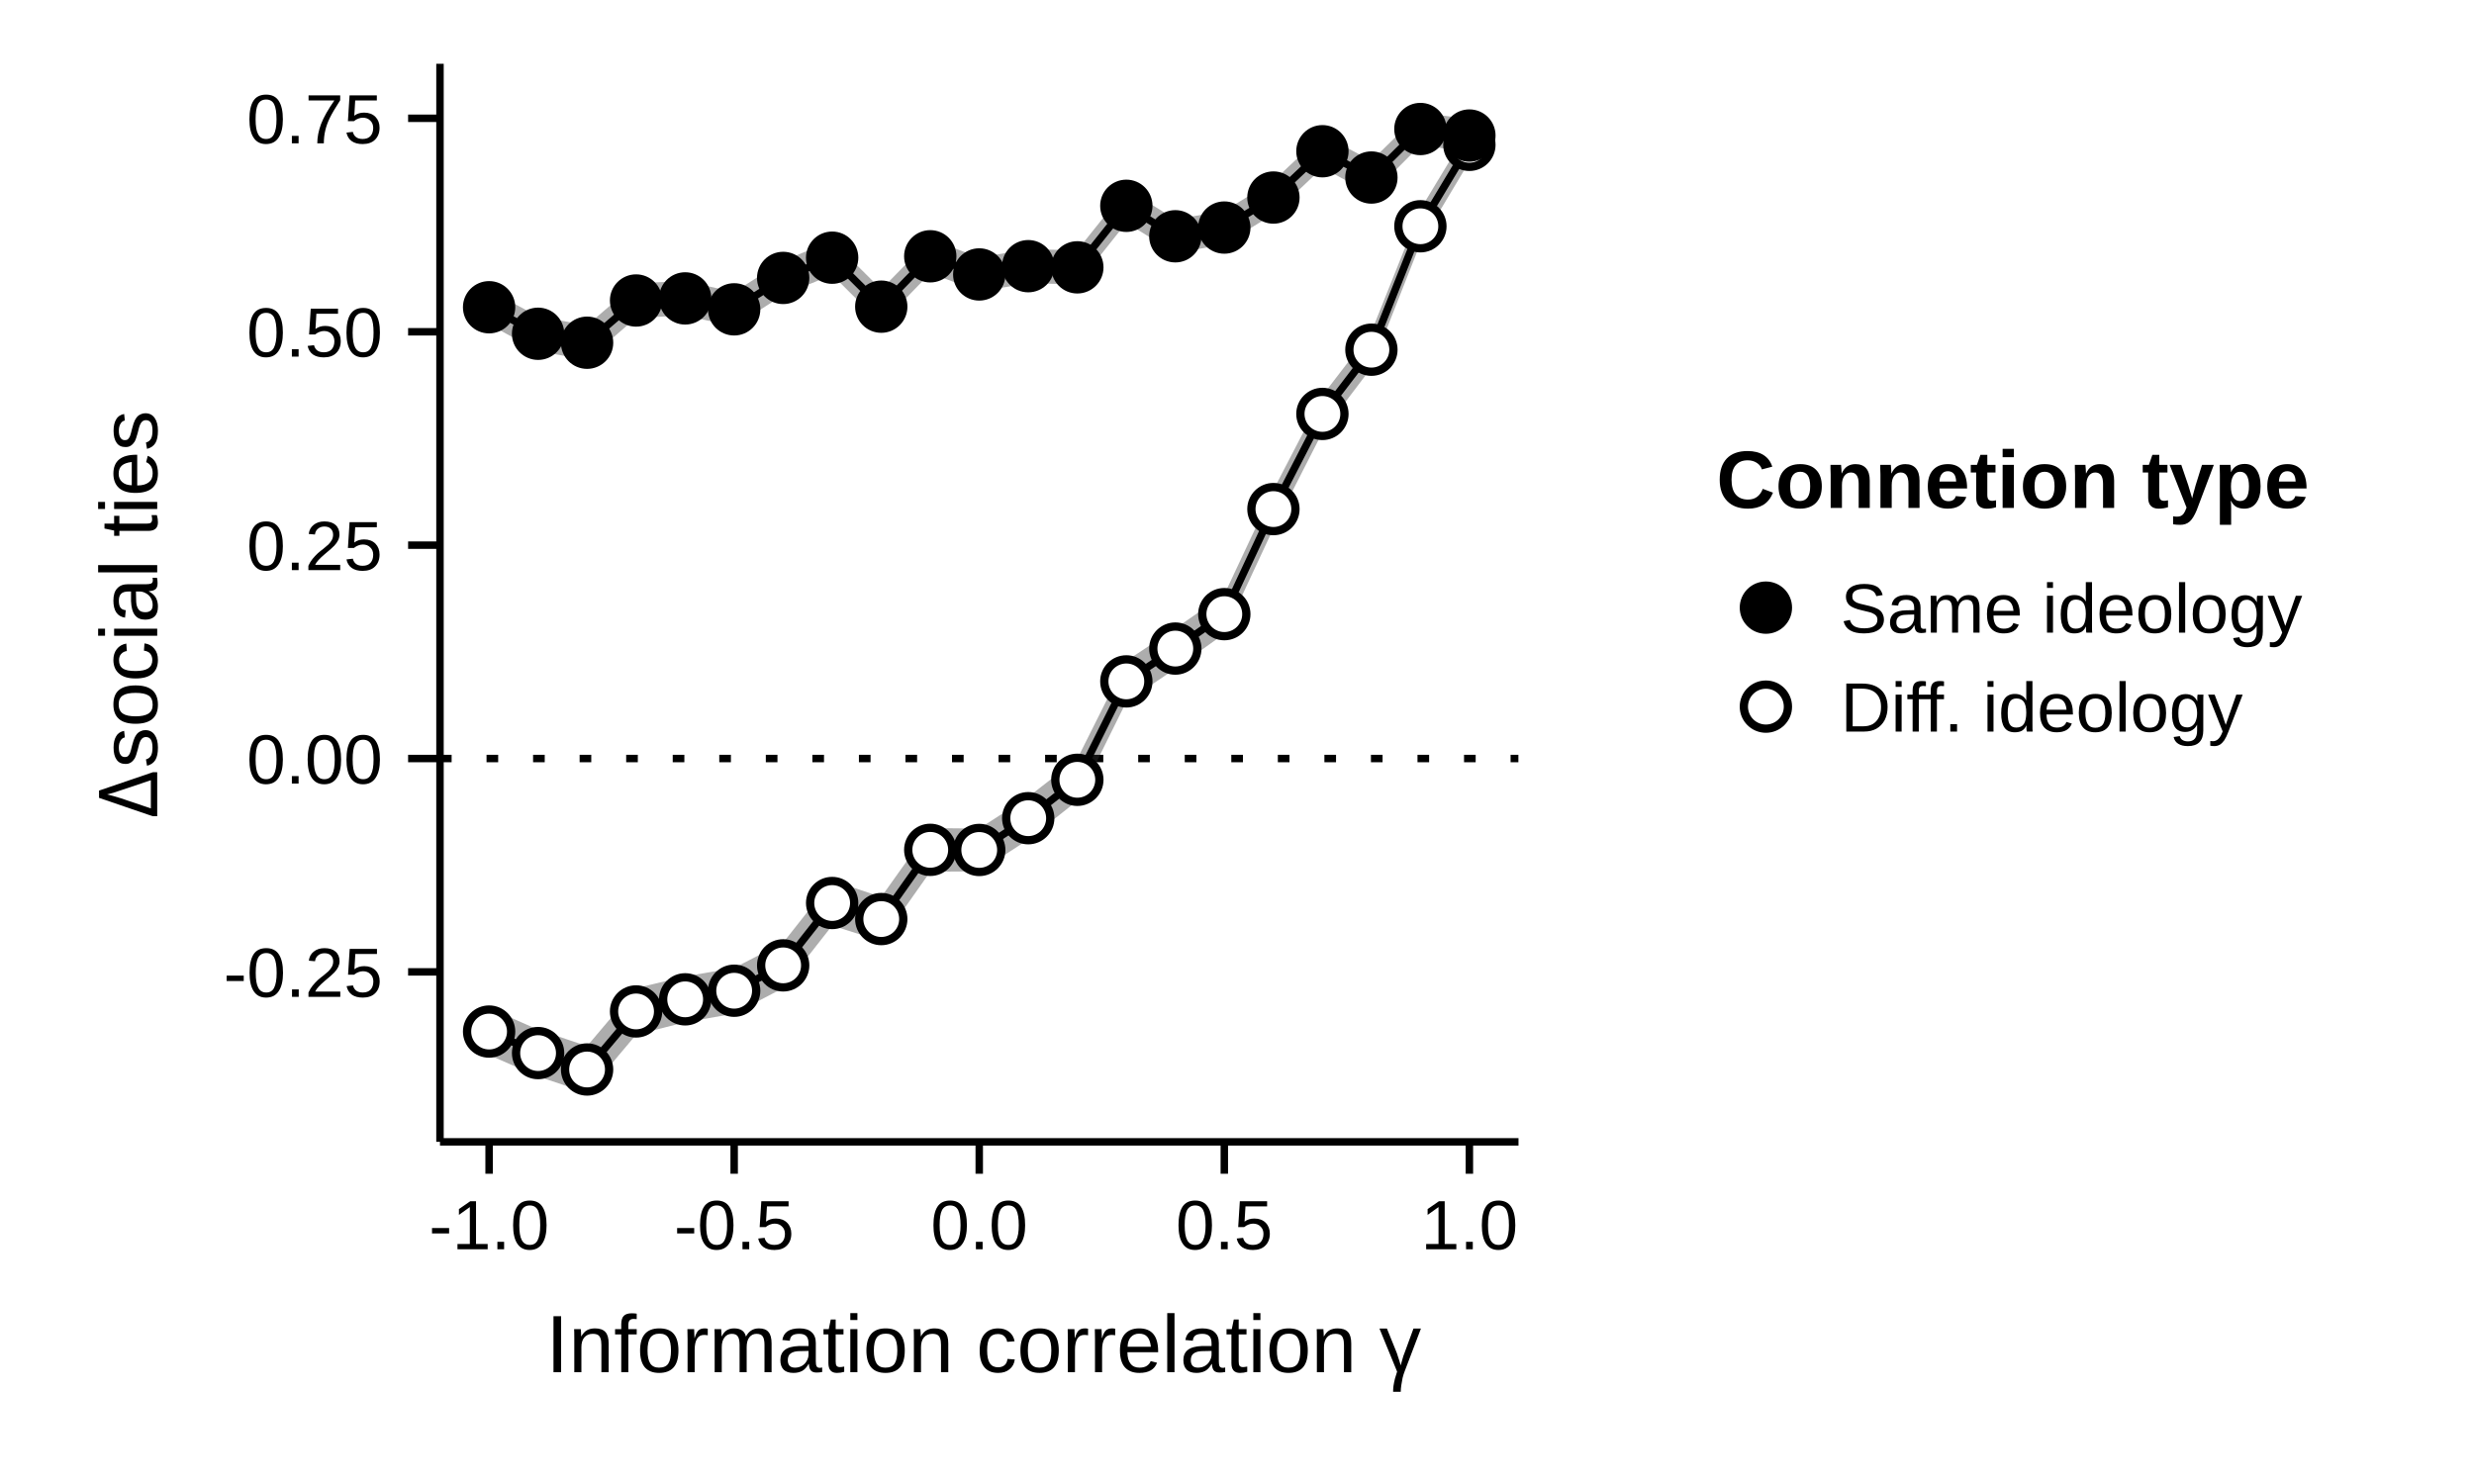
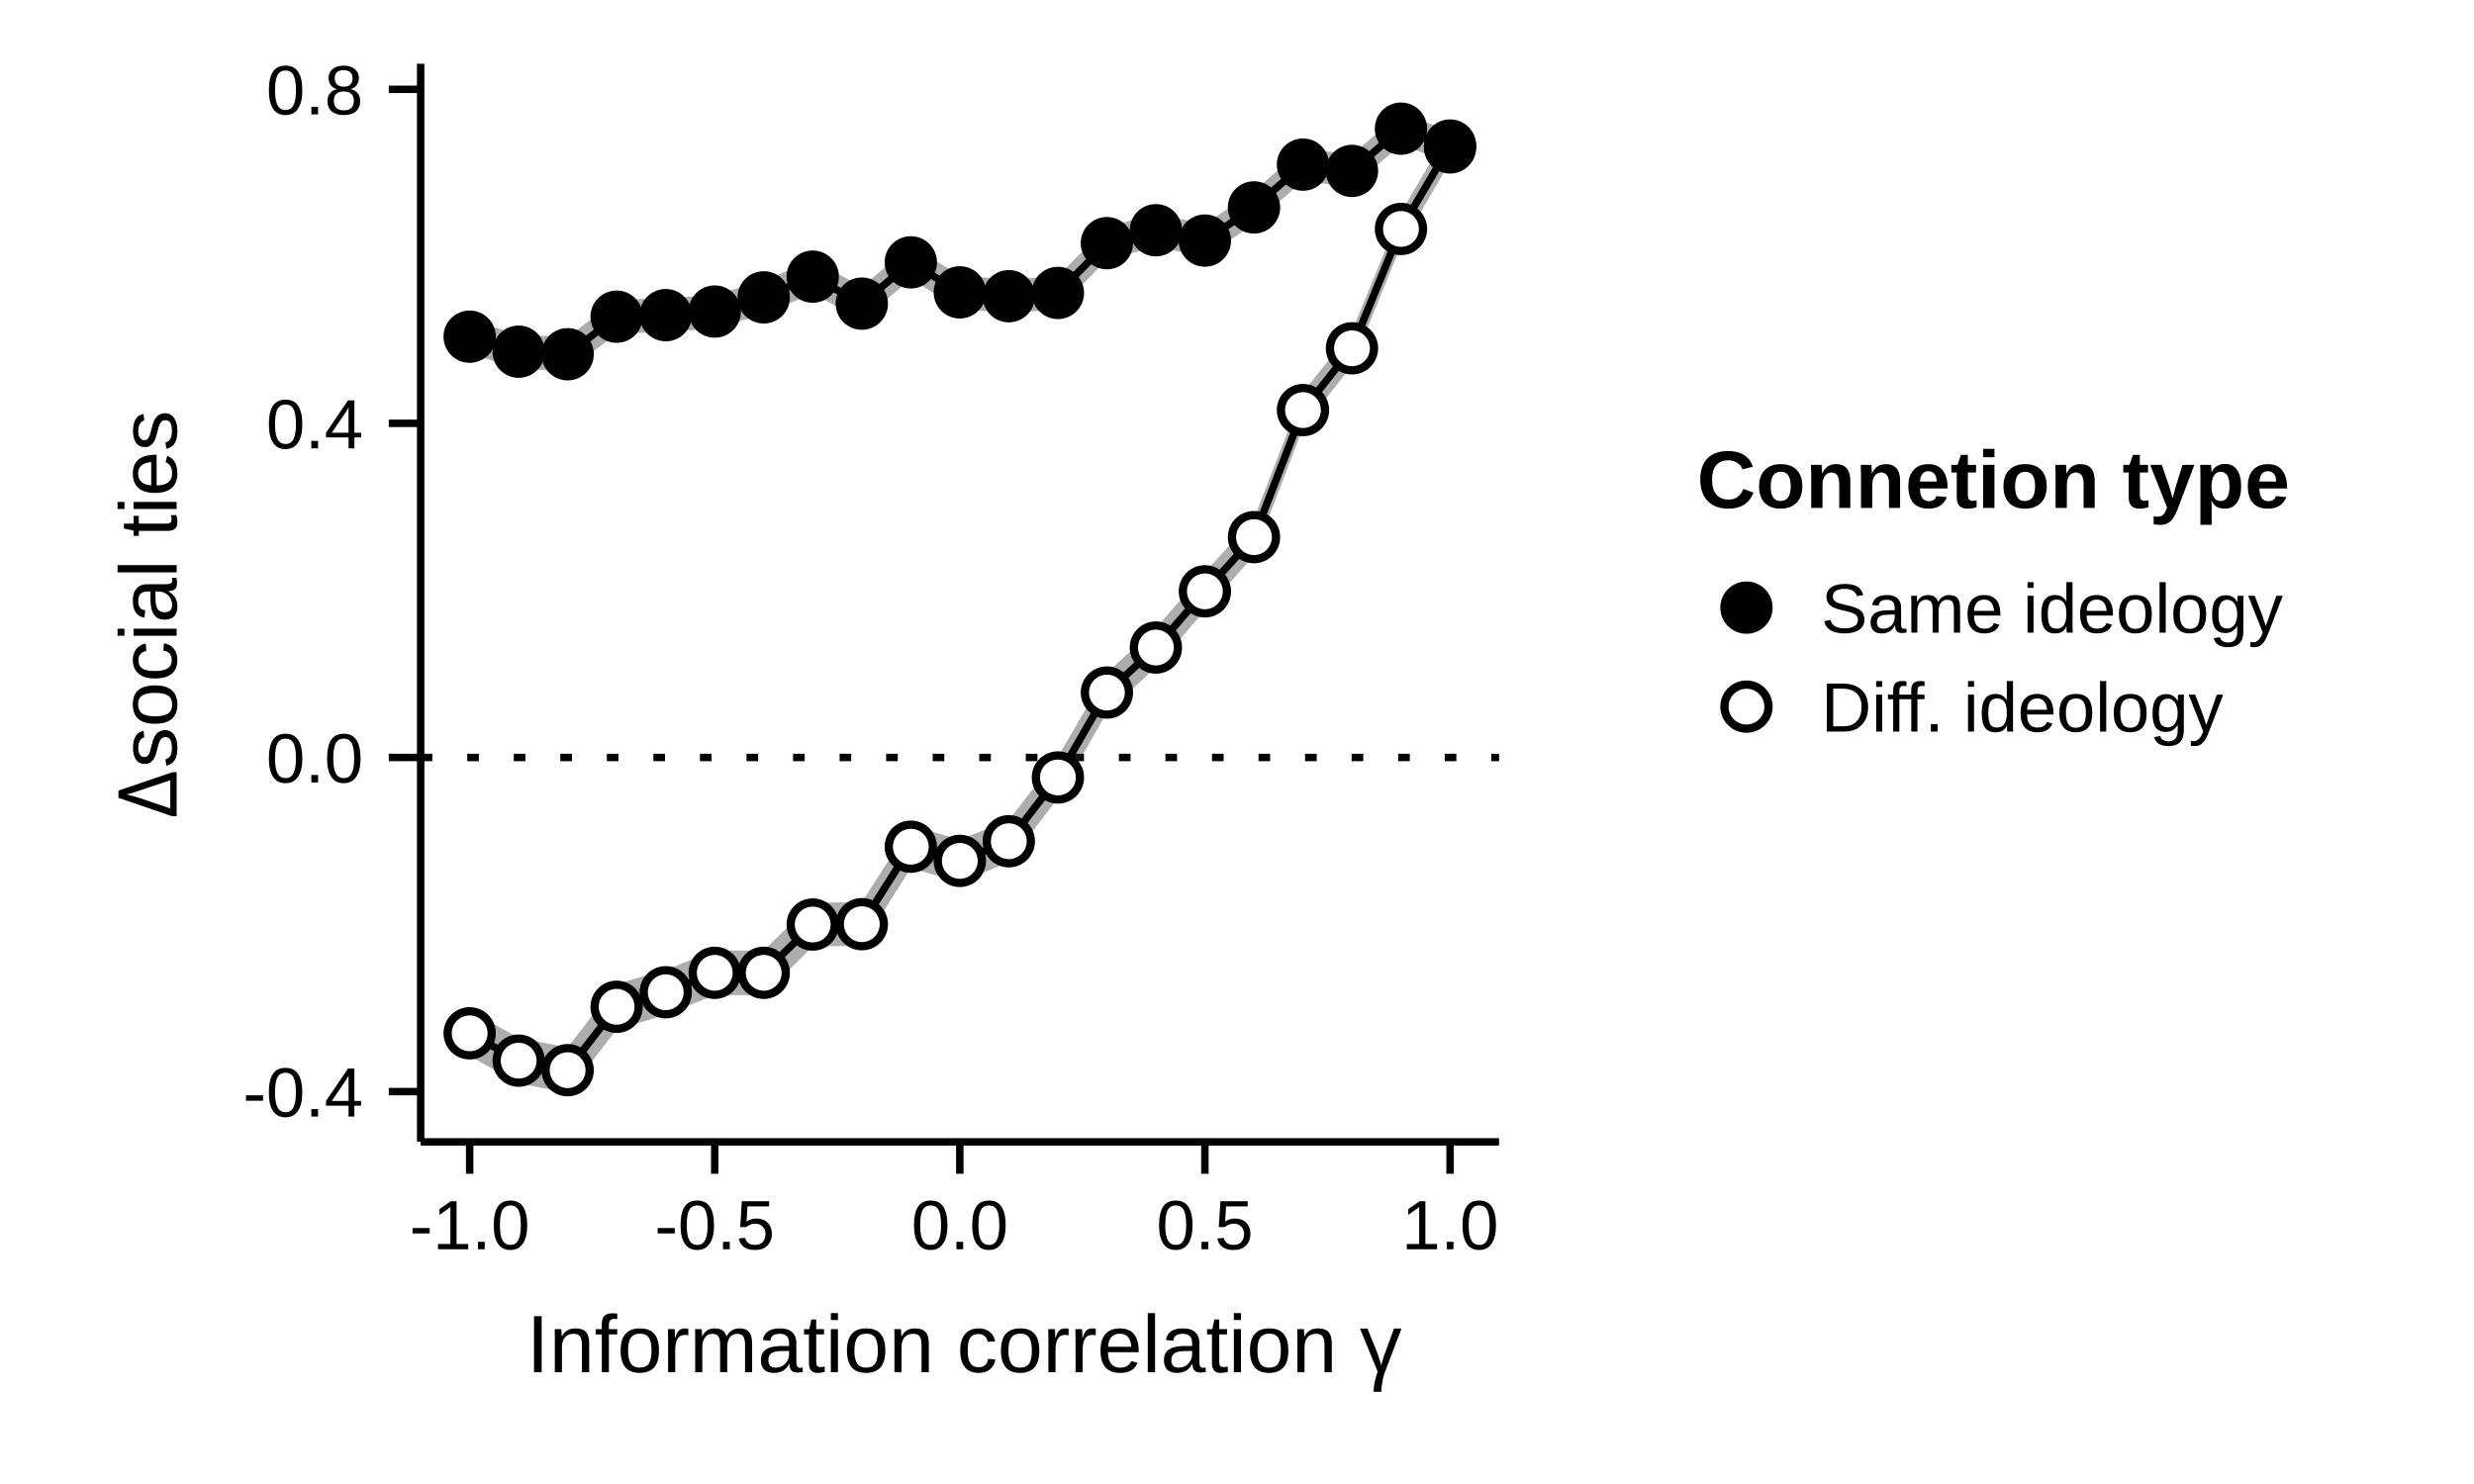
<svg xmlns="http://www.w3.org/2000/svg" viewBox="0 0 212.60 127.56">
  <defs>
    <style type="text/css">
    line, polyline, path, rect, circle {
      fill: none;
      stroke: #000000;
      stroke-linecap: round;
      stroke-linejoin: round;
      stroke-miterlimit: 10.00;
    }
  </style>
  </defs>
  <rect width="100%" height="100%" style="stroke: none; fill: #FFFFFF;" />
  <defs>
-     <clipPath id="cpMy4wMTMxM3wyMDkuNTg1fDEyNy41NTl8MA==">
-       <rect x="3.01" y="0.00" width="206.57" height="127.56" />
+     <clipPath id="cpNC42ODE1OXwyMDcuOTE3fDEyNy41NTl8MA==">
+       <rect x="4.68" y="0.00" width="203.24" height="127.56" />
    </clipPath>
  </defs>
-   <rect x="3.01" y="-0.00" width="206.57" height="127.56" style="stroke-width: 1.07; stroke: #FFFFFF; fill: #FFFFFF;" clip-path="url(#cpMy4wMTMxM3wyMDkuNTg1fDEyNy41NTl8MA==)" />
+   <rect x="4.68" y="-0.00" width="203.24" height="127.56" style="stroke-width: 1.07; stroke: #FFFFFF; fill: #FFFFFF;" clip-path="url(#cpNC42ODE1OXwyMDcuOTE3fDEyNy41NTl8MA==)" />
  <defs>
    <clipPath id="cpMHwyMTIuNTk4fDEyNy41NTl8MA==">
      <rect x="0.00" y="0.00" width="212.60" height="127.56" />
    </clipPath>
  </defs>
  <defs>
-     <clipPath id="cpMzcuODEzN3wxMzAuNDg3fDk4LjE1M3w1LjQ3OTQ1">
-       <rect x="37.81" y="5.48" width="92.67" height="92.67" />
+     <clipPath id="cpMzYuMTQ1MnwxMjguODE5fDk4LjE1M3w1LjQ3OTQ1">
+       <rect x="36.15" y="5.48" width="92.67" height="92.67" />
    </clipPath>
  </defs>
-   <rect x="37.81" y="5.48" width="92.67" height="92.67" style="stroke-width: 1.07; stroke: none; fill: #FFFFFF;" clip-path="url(#cpMzcuODEzN3wxMzAuNDg3fDk4LjE1M3w1LjQ3OTQ1)" />
-   <line x1="37.81" y1="65.20" x2="130.49" y2="65.20" style="stroke-width: 0.64; stroke-dasharray: 1.00,3.00; stroke-linecap: butt;" clip-path="url(#cpMzcuODEzN3wxMzAuNDg3fDk4LjE1M3w1LjQ3OTQ1)" />
-   <polyline points="42.03,24.95 46.24,27.20 50.45,27.97 54.66,24.34 58.88,24.16 63.09,25.11 67.30,22.42 71.51,20.68 75.73,24.88 79.94,20.57 84.15,22.13 88.36,21.42 92.58,21.51 96.79,16.24 101.00,18.85 105.21,18.13 109.43,15.55 113.64,11.58 117.85,13.82 122.06,9.69 126.27,10.23 126.27,13.06 122.06,12.48 117.85,16.70 113.64,14.41 109.43,18.40 105.21,21.00 101.00,21.76 96.79,19.14 92.58,24.44 88.36,24.35 84.15,25.05 79.94,23.48 75.73,27.83 71.51,23.62 67.30,25.36 63.09,28.06 58.88,27.13 54.66,27.31 50.45,30.95 46.24,30.18 42.03,27.88 " style="stroke-width: 1.07; stroke: none; fill: #333333; fill-opacity: 0.40;" clip-path="url(#cpMzcuODEzN3wxMzAuNDg3fDk4LjE1M3w1LjQ3OTQ1)" />
-   <polyline points="42.03,86.65 46.24,88.51 50.45,89.92 54.66,84.94 58.88,83.93 63.09,83.20 67.30,81.03 71.51,75.69 75.73,77.10 79.94,71.18 84.15,71.22 88.36,68.50 92.58,65.22 96.79,56.81 101.00,54.02 105.21,51.10 109.43,42.11 113.64,34.00 117.85,28.52 122.06,17.99 126.27,11.03 126.27,13.88 122.06,20.92 117.85,31.60 113.64,37.16 109.43,45.42 105.21,54.47 101.00,57.48 96.79,60.32 92.58,68.83 88.36,72.17 84.15,74.90 79.94,74.93 75.73,80.90 71.51,79.56 67.30,84.93 63.09,87.13 58.88,87.87 54.66,88.94 50.45,93.94 46.24,92.53 42.03,90.69 " style="stroke-width: 1.07; stroke: none; fill: #333333; fill-opacity: 0.40;" clip-path="url(#cpMzcuODEzN3wxMzAuNDg3fDk4LjE1M3w1LjQ3OTQ1)" />
-   <polyline points="42.03,26.41 46.24,28.69 50.45,29.46 54.66,25.83 58.88,25.65 63.09,26.59 67.30,23.89 71.51,22.15 75.73,26.36 79.94,22.03 84.15,23.59 88.36,22.88 92.58,22.98 96.79,17.69 101.00,20.31 105.21,19.56 109.43,16.98 113.64,13.00 117.85,15.26 122.06,11.09 126.27,11.65 " style="stroke-width: 0.64; stroke-linecap: butt;" clip-path="url(#cpMzcuODEzN3wxMzAuNDg3fDk4LjE1M3w1LjQ3OTQ1)" />
-   <polyline points="42.03,88.67 46.24,90.52 50.45,91.93 54.66,86.94 58.88,85.90 63.09,85.16 67.30,82.98 71.51,77.62 75.73,79.00 79.94,73.05 84.15,73.06 88.36,70.33 92.58,67.03 96.79,58.57 101.00,55.75 105.21,52.79 109.43,43.76 113.64,35.58 117.85,30.06 122.06,19.45 126.27,12.45 " style="stroke-width: 0.64; stroke-linecap: butt;" clip-path="url(#cpMzcuODEzN3wxMzAuNDg3fDk4LjE1M3w1LjQ3OTQ1)" />
-   <circle cx="42.03" cy="88.67" r="1.42pt" style="stroke-width: 0.71; fill: #FFFFFF;" clip-path="url(#cpMzcuODEzN3wxMzAuNDg3fDk4LjE1M3w1LjQ3OTQ1)" />
-   <circle cx="42.03" cy="26.41" r="1.42pt" style="stroke-width: 0.71; fill: #000000;" clip-path="url(#cpMzcuODEzN3wxMzAuNDg3fDk4LjE1M3w1LjQ3OTQ1)" />
-   <circle cx="46.24" cy="90.52" r="1.42pt" style="stroke-width: 0.71; fill: #FFFFFF;" clip-path="url(#cpMzcuODEzN3wxMzAuNDg3fDk4LjE1M3w1LjQ3OTQ1)" />
-   <circle cx="46.24" cy="28.69" r="1.42pt" style="stroke-width: 0.71; fill: #000000;" clip-path="url(#cpMzcuODEzN3wxMzAuNDg3fDk4LjE1M3w1LjQ3OTQ1)" />
-   <circle cx="50.45" cy="91.93" r="1.42pt" style="stroke-width: 0.71; fill: #FFFFFF;" clip-path="url(#cpMzcuODEzN3wxMzAuNDg3fDk4LjE1M3w1LjQ3OTQ1)" />
-   <circle cx="50.45" cy="29.46" r="1.42pt" style="stroke-width: 0.71; fill: #000000;" clip-path="url(#cpMzcuODEzN3wxMzAuNDg3fDk4LjE1M3w1LjQ3OTQ1)" />
-   <circle cx="54.66" cy="86.94" r="1.42pt" style="stroke-width: 0.71; fill: #FFFFFF;" clip-path="url(#cpMzcuODEzN3wxMzAuNDg3fDk4LjE1M3w1LjQ3OTQ1)" />
-   <circle cx="54.66" cy="25.83" r="1.42pt" style="stroke-width: 0.71; fill: #000000;" clip-path="url(#cpMzcuODEzN3wxMzAuNDg3fDk4LjE1M3w1LjQ3OTQ1)" />
-   <circle cx="58.88" cy="85.90" r="1.42pt" style="stroke-width: 0.71; fill: #FFFFFF;" clip-path="url(#cpMzcuODEzN3wxMzAuNDg3fDk4LjE1M3w1LjQ3OTQ1)" />
-   <circle cx="58.88" cy="25.65" r="1.42pt" style="stroke-width: 0.71; fill: #000000;" clip-path="url(#cpMzcuODEzN3wxMzAuNDg3fDk4LjE1M3w1LjQ3OTQ1)" />
-   <circle cx="63.09" cy="85.16" r="1.42pt" style="stroke-width: 0.71; fill: #FFFFFF;" clip-path="url(#cpMzcuODEzN3wxMzAuNDg3fDk4LjE1M3w1LjQ3OTQ1)" />
-   <circle cx="63.09" cy="26.59" r="1.42pt" style="stroke-width: 0.71; fill: #000000;" clip-path="url(#cpMzcuODEzN3wxMzAuNDg3fDk4LjE1M3w1LjQ3OTQ1)" />
-   <circle cx="67.30" cy="82.98" r="1.42pt" style="stroke-width: 0.71; fill: #FFFFFF;" clip-path="url(#cpMzcuODEzN3wxMzAuNDg3fDk4LjE1M3w1LjQ3OTQ1)" />
-   <circle cx="67.30" cy="23.89" r="1.42pt" style="stroke-width: 0.71; fill: #000000;" clip-path="url(#cpMzcuODEzN3wxMzAuNDg3fDk4LjE1M3w1LjQ3OTQ1)" />
-   <circle cx="71.51" cy="77.62" r="1.42pt" style="stroke-width: 0.71; fill: #FFFFFF;" clip-path="url(#cpMzcuODEzN3wxMzAuNDg3fDk4LjE1M3w1LjQ3OTQ1)" />
-   <circle cx="71.51" cy="22.15" r="1.42pt" style="stroke-width: 0.71; fill: #000000;" clip-path="url(#cpMzcuODEzN3wxMzAuNDg3fDk4LjE1M3w1LjQ3OTQ1)" />
-   <circle cx="75.73" cy="79.00" r="1.42pt" style="stroke-width: 0.71; fill: #FFFFFF;" clip-path="url(#cpMzcuODEzN3wxMzAuNDg3fDk4LjE1M3w1LjQ3OTQ1)" />
-   <circle cx="75.73" cy="26.36" r="1.42pt" style="stroke-width: 0.71; fill: #000000;" clip-path="url(#cpMzcuODEzN3wxMzAuNDg3fDk4LjE1M3w1LjQ3OTQ1)" />
-   <circle cx="79.94" cy="73.05" r="1.42pt" style="stroke-width: 0.71; fill: #FFFFFF;" clip-path="url(#cpMzcuODEzN3wxMzAuNDg3fDk4LjE1M3w1LjQ3OTQ1)" />
-   <circle cx="79.94" cy="22.03" r="1.42pt" style="stroke-width: 0.71; fill: #000000;" clip-path="url(#cpMzcuODEzN3wxMzAuNDg3fDk4LjE1M3w1LjQ3OTQ1)" />
-   <circle cx="84.15" cy="73.06" r="1.42pt" style="stroke-width: 0.71; fill: #FFFFFF;" clip-path="url(#cpMzcuODEzN3wxMzAuNDg3fDk4LjE1M3w1LjQ3OTQ1)" />
-   <circle cx="84.15" cy="23.59" r="1.42pt" style="stroke-width: 0.71; fill: #000000;" clip-path="url(#cpMzcuODEzN3wxMzAuNDg3fDk4LjE1M3w1LjQ3OTQ1)" />
-   <circle cx="88.36" cy="70.33" r="1.42pt" style="stroke-width: 0.71; fill: #FFFFFF;" clip-path="url(#cpMzcuODEzN3wxMzAuNDg3fDk4LjE1M3w1LjQ3OTQ1)" />
-   <circle cx="88.36" cy="22.88" r="1.42pt" style="stroke-width: 0.71; fill: #000000;" clip-path="url(#cpMzcuODEzN3wxMzAuNDg3fDk4LjE1M3w1LjQ3OTQ1)" />
-   <circle cx="92.58" cy="67.03" r="1.42pt" style="stroke-width: 0.71; fill: #FFFFFF;" clip-path="url(#cpMzcuODEzN3wxMzAuNDg3fDk4LjE1M3w1LjQ3OTQ1)" />
-   <circle cx="92.58" cy="22.98" r="1.42pt" style="stroke-width: 0.71; fill: #000000;" clip-path="url(#cpMzcuODEzN3wxMzAuNDg3fDk4LjE1M3w1LjQ3OTQ1)" />
-   <circle cx="96.79" cy="58.57" r="1.42pt" style="stroke-width: 0.71; fill: #FFFFFF;" clip-path="url(#cpMzcuODEzN3wxMzAuNDg3fDk4LjE1M3w1LjQ3OTQ1)" />
-   <circle cx="96.79" cy="17.69" r="1.42pt" style="stroke-width: 0.71; fill: #000000;" clip-path="url(#cpMzcuODEzN3wxMzAuNDg3fDk4LjE1M3w1LjQ3OTQ1)" />
-   <circle cx="101.00" cy="55.75" r="1.42pt" style="stroke-width: 0.71; fill: #FFFFFF;" clip-path="url(#cpMzcuODEzN3wxMzAuNDg3fDk4LjE1M3w1LjQ3OTQ1)" />
-   <circle cx="101.00" cy="20.31" r="1.42pt" style="stroke-width: 0.71; fill: #000000;" clip-path="url(#cpMzcuODEzN3wxMzAuNDg3fDk4LjE1M3w1LjQ3OTQ1)" />
-   <circle cx="105.21" cy="52.79" r="1.42pt" style="stroke-width: 0.71; fill: #FFFFFF;" clip-path="url(#cpMzcuODEzN3wxMzAuNDg3fDk4LjE1M3w1LjQ3OTQ1)" />
-   <circle cx="105.21" cy="19.56" r="1.42pt" style="stroke-width: 0.71; fill: #000000;" clip-path="url(#cpMzcuODEzN3wxMzAuNDg3fDk4LjE1M3w1LjQ3OTQ1)" />
-   <circle cx="109.43" cy="43.76" r="1.42pt" style="stroke-width: 0.71; fill: #FFFFFF;" clip-path="url(#cpMzcuODEzN3wxMzAuNDg3fDk4LjE1M3w1LjQ3OTQ1)" />
-   <circle cx="109.43" cy="16.98" r="1.42pt" style="stroke-width: 0.71; fill: #000000;" clip-path="url(#cpMzcuODEzN3wxMzAuNDg3fDk4LjE1M3w1LjQ3OTQ1)" />
-   <circle cx="113.64" cy="35.58" r="1.42pt" style="stroke-width: 0.71; fill: #FFFFFF;" clip-path="url(#cpMzcuODEzN3wxMzAuNDg3fDk4LjE1M3w1LjQ3OTQ1)" />
-   <circle cx="113.64" cy="13.00" r="1.42pt" style="stroke-width: 0.71; fill: #000000;" clip-path="url(#cpMzcuODEzN3wxMzAuNDg3fDk4LjE1M3w1LjQ3OTQ1)" />
-   <circle cx="117.85" cy="30.06" r="1.42pt" style="stroke-width: 0.71; fill: #FFFFFF;" clip-path="url(#cpMzcuODEzN3wxMzAuNDg3fDk4LjE1M3w1LjQ3OTQ1)" />
-   <circle cx="117.85" cy="15.26" r="1.42pt" style="stroke-width: 0.71; fill: #000000;" clip-path="url(#cpMzcuODEzN3wxMzAuNDg3fDk4LjE1M3w1LjQ3OTQ1)" />
-   <circle cx="122.06" cy="19.45" r="1.42pt" style="stroke-width: 0.71; fill: #FFFFFF;" clip-path="url(#cpMzcuODEzN3wxMzAuNDg3fDk4LjE1M3w1LjQ3OTQ1)" />
-   <circle cx="122.06" cy="11.09" r="1.42pt" style="stroke-width: 0.71; fill: #000000;" clip-path="url(#cpMzcuODEzN3wxMzAuNDg3fDk4LjE1M3w1LjQ3OTQ1)" />
-   <circle cx="126.27" cy="12.45" r="1.42pt" style="stroke-width: 0.71; fill: #FFFFFF;" clip-path="url(#cpMzcuODEzN3wxMzAuNDg3fDk4LjE1M3w1LjQ3OTQ1)" />
-   <circle cx="126.27" cy="11.65" r="1.42pt" style="stroke-width: 0.71; fill: #000000;" clip-path="url(#cpMzcuODEzN3wxMzAuNDg3fDk4LjE1M3w1LjQ3OTQ1)" />
+   <rect x="36.15" y="5.48" width="92.67" height="92.67" style="stroke-width: 1.07; stroke: none; fill: #FFFFFF;" clip-path="url(#cpMzYuMTQ1MnwxMjguODE5fDk4LjE1M3w1LjQ3OTQ1)" />
+   <line x1="36.15" y1="65.11" x2="128.82" y2="65.11" style="stroke-width: 0.64; stroke-dasharray: 1.00,3.00; stroke-linecap: butt;" clip-path="url(#cpMzYuMTQ1MnwxMjguODE5fDk4LjE1M3w1LjQ3OTQ1)" />
+   <polyline points="40.36,27.48 44.57,28.77 48.78,28.98 52.99,25.76 57.21,25.64 61.42,25.34 65.63,24.13 69.84,22.34 74.06,24.66 78.27,21.11 82.48,23.68 86.69,24.03 90.91,23.74 95.12,19.49 99.33,18.38 103.54,19.26 107.76,16.43 111.97,12.75 116.18,13.29 120.39,9.69 124.61,11.30 124.61,14.04 120.39,12.42 116.18,16.10 111.97,15.55 107.76,19.23 103.54,22.10 99.33,21.20 95.12,22.32 90.91,26.61 86.69,26.89 82.48,26.57 78.27,23.99 74.06,27.53 69.84,25.23 65.63,27.00 61.42,28.22 57.21,28.54 52.99,28.67 48.78,31.92 44.57,31.69 40.36,30.41 " style="stroke-width: 1.07; stroke: none; fill: #333333; fill-opacity: 0.40;" clip-path="url(#cpMzYuMTQ1MnwxMjguODE5fDk4LjE1M3w1LjQ3OTQ1)" />
+   <polyline points="40.36,86.87 44.57,89.21 48.78,90.04 52.99,84.58 57.21,83.36 61.42,81.70 65.63,81.70 69.84,77.58 74.06,77.56 78.27,70.95 82.48,72.18 86.69,70.49 90.91,65.05 95.12,57.83 99.33,53.98 103.54,49.19 107.76,44.58 111.97,33.72 116.18,28.45 120.39,18.25 124.61,11.11 124.61,13.91 120.39,21.12 116.18,31.43 111.97,36.77 107.76,47.77 103.54,52.46 99.33,57.35 95.12,61.24 90.91,68.61 86.69,74.12 82.48,75.82 78.27,74.62 74.06,81.31 69.84,81.35 65.63,85.55 61.42,85.53 57.21,87.23 52.99,88.49 48.78,93.94 44.57,93.13 40.36,90.77 " style="stroke-width: 1.07; stroke: none; fill: #333333; fill-opacity: 0.40;" clip-path="url(#cpMzYuMTQ1MnwxMjguODE5fDk4LjE1M3w1LjQ3OTQ1)" />
+   <polyline points="40.36,28.94 44.57,30.23 48.78,30.45 52.99,27.22 57.21,27.09 61.42,26.78 65.63,25.56 69.84,23.78 74.06,26.10 78.27,22.55 82.48,25.13 86.69,25.46 90.91,25.18 95.12,20.90 99.33,19.79 103.54,20.68 107.76,17.83 111.97,14.15 116.18,14.69 120.39,11.06 124.61,12.67 " style="stroke-width: 0.64; stroke-linecap: butt;" clip-path="url(#cpMzYuMTQ1MnwxMjguODE5fDk4LjE1M3w1LjQ3OTQ1)" />
+   <polyline points="40.36,88.82 44.57,91.17 48.78,91.99 52.99,86.54 57.21,85.29 61.42,83.62 65.63,83.62 69.84,79.47 74.06,79.44 78.27,72.78 82.48,74.00 86.69,72.31 90.91,66.83 95.12,59.53 99.33,55.66 103.54,50.83 107.76,46.17 111.97,35.25 116.18,29.94 120.39,19.68 124.61,12.51 " style="stroke-width: 0.64; stroke-linecap: butt;" clip-path="url(#cpMzYuMTQ1MnwxMjguODE5fDk4LjE1M3w1LjQ3OTQ1)" />
+   <circle cx="40.36" cy="88.82" r="1.42pt" style="stroke-width: 0.71; fill: #FFFFFF;" clip-path="url(#cpMzYuMTQ1MnwxMjguODE5fDk4LjE1M3w1LjQ3OTQ1)" />
+   <circle cx="40.36" cy="28.94" r="1.42pt" style="stroke-width: 0.71; fill: #000000;" clip-path="url(#cpMzYuMTQ1MnwxMjguODE5fDk4LjE1M3w1LjQ3OTQ1)" />
+   <circle cx="44.57" cy="91.17" r="1.42pt" style="stroke-width: 0.71; fill: #FFFFFF;" clip-path="url(#cpMzYuMTQ1MnwxMjguODE5fDk4LjE1M3w1LjQ3OTQ1)" />
+   <circle cx="44.57" cy="30.23" r="1.42pt" style="stroke-width: 0.71; fill: #000000;" clip-path="url(#cpMzYuMTQ1MnwxMjguODE5fDk4LjE1M3w1LjQ3OTQ1)" />
+   <circle cx="48.78" cy="91.99" r="1.42pt" style="stroke-width: 0.71; fill: #FFFFFF;" clip-path="url(#cpMzYuMTQ1MnwxMjguODE5fDk4LjE1M3w1LjQ3OTQ1)" />
+   <circle cx="48.78" cy="30.45" r="1.42pt" style="stroke-width: 0.71; fill: #000000;" clip-path="url(#cpMzYuMTQ1MnwxMjguODE5fDk4LjE1M3w1LjQ3OTQ1)" />
+   <circle cx="52.99" cy="86.54" r="1.42pt" style="stroke-width: 0.71; fill: #FFFFFF;" clip-path="url(#cpMzYuMTQ1MnwxMjguODE5fDk4LjE1M3w1LjQ3OTQ1)" />
+   <circle cx="52.99" cy="27.22" r="1.42pt" style="stroke-width: 0.71; fill: #000000;" clip-path="url(#cpMzYuMTQ1MnwxMjguODE5fDk4LjE1M3w1LjQ3OTQ1)" />
+   <circle cx="57.21" cy="85.29" r="1.42pt" style="stroke-width: 0.71; fill: #FFFFFF;" clip-path="url(#cpMzYuMTQ1MnwxMjguODE5fDk4LjE1M3w1LjQ3OTQ1)" />
+   <circle cx="57.21" cy="27.09" r="1.42pt" style="stroke-width: 0.71; fill: #000000;" clip-path="url(#cpMzYuMTQ1MnwxMjguODE5fDk4LjE1M3w1LjQ3OTQ1)" />
+   <circle cx="61.42" cy="83.62" r="1.42pt" style="stroke-width: 0.71; fill: #FFFFFF;" clip-path="url(#cpMzYuMTQ1MnwxMjguODE5fDk4LjE1M3w1LjQ3OTQ1)" />
+   <circle cx="61.42" cy="26.78" r="1.42pt" style="stroke-width: 0.71; fill: #000000;" clip-path="url(#cpMzYuMTQ1MnwxMjguODE5fDk4LjE1M3w1LjQ3OTQ1)" />
+   <circle cx="65.63" cy="83.62" r="1.42pt" style="stroke-width: 0.71; fill: #FFFFFF;" clip-path="url(#cpMzYuMTQ1MnwxMjguODE5fDk4LjE1M3w1LjQ3OTQ1)" />
+   <circle cx="65.63" cy="25.56" r="1.42pt" style="stroke-width: 0.71; fill: #000000;" clip-path="url(#cpMzYuMTQ1MnwxMjguODE5fDk4LjE1M3w1LjQ3OTQ1)" />
+   <circle cx="69.84" cy="79.47" r="1.42pt" style="stroke-width: 0.71; fill: #FFFFFF;" clip-path="url(#cpMzYuMTQ1MnwxMjguODE5fDk4LjE1M3w1LjQ3OTQ1)" />
+   <circle cx="69.84" cy="23.78" r="1.42pt" style="stroke-width: 0.71; fill: #000000;" clip-path="url(#cpMzYuMTQ1MnwxMjguODE5fDk4LjE1M3w1LjQ3OTQ1)" />
+   <circle cx="74.06" cy="79.44" r="1.42pt" style="stroke-width: 0.71; fill: #FFFFFF;" clip-path="url(#cpMzYuMTQ1MnwxMjguODE5fDk4LjE1M3w1LjQ3OTQ1)" />
+   <circle cx="74.06" cy="26.10" r="1.42pt" style="stroke-width: 0.71; fill: #000000;" clip-path="url(#cpMzYuMTQ1MnwxMjguODE5fDk4LjE1M3w1LjQ3OTQ1)" />
+   <circle cx="78.27" cy="72.78" r="1.42pt" style="stroke-width: 0.71; fill: #FFFFFF;" clip-path="url(#cpMzYuMTQ1MnwxMjguODE5fDk4LjE1M3w1LjQ3OTQ1)" />
+   <circle cx="78.27" cy="22.55" r="1.42pt" style="stroke-width: 0.71; fill: #000000;" clip-path="url(#cpMzYuMTQ1MnwxMjguODE5fDk4LjE1M3w1LjQ3OTQ1)" />
+   <circle cx="82.48" cy="74.00" r="1.42pt" style="stroke-width: 0.71; fill: #FFFFFF;" clip-path="url(#cpMzYuMTQ1MnwxMjguODE5fDk4LjE1M3w1LjQ3OTQ1)" />
+   <circle cx="82.48" cy="25.13" r="1.42pt" style="stroke-width: 0.71; fill: #000000;" clip-path="url(#cpMzYuMTQ1MnwxMjguODE5fDk4LjE1M3w1LjQ3OTQ1)" />
+   <circle cx="86.69" cy="72.31" r="1.42pt" style="stroke-width: 0.71; fill: #FFFFFF;" clip-path="url(#cpMzYuMTQ1MnwxMjguODE5fDk4LjE1M3w1LjQ3OTQ1)" />
+   <circle cx="86.69" cy="25.46" r="1.42pt" style="stroke-width: 0.71; fill: #000000;" clip-path="url(#cpMzYuMTQ1MnwxMjguODE5fDk4LjE1M3w1LjQ3OTQ1)" />
+   <circle cx="90.91" cy="66.83" r="1.42pt" style="stroke-width: 0.71; fill: #FFFFFF;" clip-path="url(#cpMzYuMTQ1MnwxMjguODE5fDk4LjE1M3w1LjQ3OTQ1)" />
+   <circle cx="90.91" cy="25.18" r="1.42pt" style="stroke-width: 0.71; fill: #000000;" clip-path="url(#cpMzYuMTQ1MnwxMjguODE5fDk4LjE1M3w1LjQ3OTQ1)" />
+   <circle cx="95.12" cy="59.53" r="1.42pt" style="stroke-width: 0.71; fill: #FFFFFF;" clip-path="url(#cpMzYuMTQ1MnwxMjguODE5fDk4LjE1M3w1LjQ3OTQ1)" />
+   <circle cx="95.12" cy="20.90" r="1.42pt" style="stroke-width: 0.71; fill: #000000;" clip-path="url(#cpMzYuMTQ1MnwxMjguODE5fDk4LjE1M3w1LjQ3OTQ1)" />
+   <circle cx="99.33" cy="55.66" r="1.42pt" style="stroke-width: 0.71; fill: #FFFFFF;" clip-path="url(#cpMzYuMTQ1MnwxMjguODE5fDk4LjE1M3w1LjQ3OTQ1)" />
+   <circle cx="99.33" cy="19.79" r="1.42pt" style="stroke-width: 0.71; fill: #000000;" clip-path="url(#cpMzYuMTQ1MnwxMjguODE5fDk4LjE1M3w1LjQ3OTQ1)" />
+   <circle cx="103.54" cy="50.83" r="1.42pt" style="stroke-width: 0.71; fill: #FFFFFF;" clip-path="url(#cpMzYuMTQ1MnwxMjguODE5fDk4LjE1M3w1LjQ3OTQ1)" />
+   <circle cx="103.54" cy="20.68" r="1.42pt" style="stroke-width: 0.71; fill: #000000;" clip-path="url(#cpMzYuMTQ1MnwxMjguODE5fDk4LjE1M3w1LjQ3OTQ1)" />
+   <circle cx="107.76" cy="46.17" r="1.42pt" style="stroke-width: 0.71; fill: #FFFFFF;" clip-path="url(#cpMzYuMTQ1MnwxMjguODE5fDk4LjE1M3w1LjQ3OTQ1)" />
+   <circle cx="107.76" cy="17.83" r="1.42pt" style="stroke-width: 0.71; fill: #000000;" clip-path="url(#cpMzYuMTQ1MnwxMjguODE5fDk4LjE1M3w1LjQ3OTQ1)" />
+   <circle cx="111.97" cy="35.25" r="1.42pt" style="stroke-width: 0.71; fill: #FFFFFF;" clip-path="url(#cpMzYuMTQ1MnwxMjguODE5fDk4LjE1M3w1LjQ3OTQ1)" />
+   <circle cx="111.97" cy="14.15" r="1.42pt" style="stroke-width: 0.71; fill: #000000;" clip-path="url(#cpMzYuMTQ1MnwxMjguODE5fDk4LjE1M3w1LjQ3OTQ1)" />
+   <circle cx="116.18" cy="29.94" r="1.42pt" style="stroke-width: 0.71; fill: #FFFFFF;" clip-path="url(#cpMzYuMTQ1MnwxMjguODE5fDk4LjE1M3w1LjQ3OTQ1)" />
+   <circle cx="116.18" cy="14.69" r="1.42pt" style="stroke-width: 0.71; fill: #000000;" clip-path="url(#cpMzYuMTQ1MnwxMjguODE5fDk4LjE1M3w1LjQ3OTQ1)" />
+   <circle cx="120.39" cy="19.68" r="1.42pt" style="stroke-width: 0.71; fill: #FFFFFF;" clip-path="url(#cpMzYuMTQ1MnwxMjguODE5fDk4LjE1M3w1LjQ3OTQ1)" />
+   <circle cx="120.39" cy="11.06" r="1.42pt" style="stroke-width: 0.71; fill: #000000;" clip-path="url(#cpMzYuMTQ1MnwxMjguODE5fDk4LjE1M3w1LjQ3OTQ1)" />
+   <circle cx="124.61" cy="12.51" r="1.42pt" style="stroke-width: 0.71; fill: #FFFFFF;" clip-path="url(#cpMzYuMTQ1MnwxMjguODE5fDk4LjE1M3w1LjQ3OTQ1)" />
+   <circle cx="124.61" cy="12.67" r="1.42pt" style="stroke-width: 0.71; fill: #000000;" clip-path="url(#cpMzYuMTQ1MnwxMjguODE5fDk4LjE1M3w1LjQ3OTQ1)" />
  <defs>
    <clipPath id="cpMHwyMTIuNTk4fDEyNy41NTl8MA==">
      <rect x="0.00" y="0.00" width="212.60" height="127.56" />
    </clipPath>
  </defs>
-   <polyline points="37.81,98.15 37.81,5.48 " style="stroke-width: 0.64; stroke-linecap: butt;" clip-path="url(#cpMHwyMTIuNTk4fDEyNy41NTl8MA==)" />
+   <polyline points="36.15,98.15 36.15,5.48 " style="stroke-width: 0.64; stroke-linecap: butt;" clip-path="url(#cpMHwyMTIuNTk4fDEyNy41NTl8MA==)" />
  <g clip-path="url(#cpMHwyMTIuNTk4fDEyNy41NTl8MA==)">
-     <text x="19.21" y="85.69" style="font-size: 6.00px; font-family: Arial;" textLength="13.68px" lengthAdjust="spacingAndGlyphs">-0.25</text>
+     <text x="20.87" y="95.98" style="font-size: 6.00px; font-family: Arial;" textLength="10.34px" lengthAdjust="spacingAndGlyphs">-0.4</text>
  </g>
  <g clip-path="url(#cpMHwyMTIuNTk4fDEyNy41NTl8MA==)">
-     <text x="21.20" y="67.35" style="font-size: 6.00px; font-family: Arial;" textLength="11.68px" lengthAdjust="spacingAndGlyphs">0.00</text>
+     <text x="22.87" y="67.26" style="font-size: 6.00px; font-family: Arial;" textLength="8.34px" lengthAdjust="spacingAndGlyphs">0.0</text>
  </g>
  <g clip-path="url(#cpMHwyMTIuNTk4fDEyNy41NTl8MA==)">
-     <text x="21.20" y="49.01" style="font-size: 6.00px; font-family: Arial;" textLength="11.68px" lengthAdjust="spacingAndGlyphs">0.25</text>
+     <text x="22.87" y="38.54" style="font-size: 6.00px; font-family: Arial;" textLength="8.34px" lengthAdjust="spacingAndGlyphs">0.4</text>
  </g>
  <g clip-path="url(#cpMHwyMTIuNTk4fDEyNy41NTl8MA==)">
-     <text x="21.20" y="30.66" style="font-size: 6.00px; font-family: Arial;" textLength="11.68px" lengthAdjust="spacingAndGlyphs">0.50</text>
+     <text x="22.87" y="9.83" style="font-size: 6.00px; font-family: Arial;" textLength="8.34px" lengthAdjust="spacingAndGlyphs">0.8</text>
+   </g>
+   <polyline points="33.41,93.83 36.15,93.83 " style="stroke-width: 0.64; stroke-linecap: butt;" clip-path="url(#cpMHwyMTIuNTk4fDEyNy41NTl8MA==)" />
+   <polyline points="33.41,65.11 36.15,65.11 " style="stroke-width: 0.64; stroke-linecap: butt;" clip-path="url(#cpMHwyMTIuNTk4fDEyNy41NTl8MA==)" />
+   <polyline points="33.41,36.39 36.15,36.39 " style="stroke-width: 0.64; stroke-linecap: butt;" clip-path="url(#cpMHwyMTIuNTk4fDEyNy41NTl8MA==)" />
+   <polyline points="33.41,7.68 36.15,7.68 " style="stroke-width: 0.64; stroke-linecap: butt;" clip-path="url(#cpMHwyMTIuNTk4fDEyNy41NTl8MA==)" />
+   <polyline points="36.15,98.15 128.82,98.15 " style="stroke-width: 0.64; stroke-linecap: butt;" clip-path="url(#cpMHwyMTIuNTk4fDEyNy41NTl8MA==)" />
+   <polyline points="40.36,100.89 40.36,98.15 " style="stroke-width: 0.64; stroke-linecap: butt;" clip-path="url(#cpMHwyMTIuNTk4fDEyNy41NTl8MA==)" />
+   <polyline points="61.42,100.89 61.42,98.15 " style="stroke-width: 0.64; stroke-linecap: butt;" clip-path="url(#cpMHwyMTIuNTk4fDEyNy41NTl8MA==)" />
+   <polyline points="82.48,100.89 82.48,98.15 " style="stroke-width: 0.64; stroke-linecap: butt;" clip-path="url(#cpMHwyMTIuNTk4fDEyNy41NTl8MA==)" />
+   <polyline points="103.54,100.89 103.54,98.15 " style="stroke-width: 0.64; stroke-linecap: butt;" clip-path="url(#cpMHwyMTIuNTk4fDEyNy41NTl8MA==)" />
+   <polyline points="124.61,100.89 124.61,98.15 " style="stroke-width: 0.64; stroke-linecap: butt;" clip-path="url(#cpMHwyMTIuNTk4fDEyNy41NTl8MA==)" />
+   <g clip-path="url(#cpMHwyMTIuNTk4fDEyNy41NTl8MA==)">
+     <text x="35.19" y="107.38" style="font-size: 6.00px; font-family: Arial;" textLength="10.34px" lengthAdjust="spacingAndGlyphs">-1.0</text>
  </g>
  <g clip-path="url(#cpMHwyMTIuNTk4fDEyNy41NTl8MA==)">
-     <text x="21.20" y="12.32" style="font-size: 6.00px; font-family: Arial;" textLength="11.68px" lengthAdjust="spacingAndGlyphs">0.75</text>
-   </g>
-   <polyline points="35.07,83.54 37.81,83.54 " style="stroke-width: 0.64; stroke-linecap: butt;" clip-path="url(#cpMHwyMTIuNTk4fDEyNy41NTl8MA==)" />
-   <polyline points="35.07,65.20 37.81,65.20 " style="stroke-width: 0.64; stroke-linecap: butt;" clip-path="url(#cpMHwyMTIuNTk4fDEyNy41NTl8MA==)" />
-   <polyline points="35.07,46.86 37.81,46.86 " style="stroke-width: 0.64; stroke-linecap: butt;" clip-path="url(#cpMHwyMTIuNTk4fDEyNy41NTl8MA==)" />
-   <polyline points="35.07,28.52 37.81,28.52 " style="stroke-width: 0.64; stroke-linecap: butt;" clip-path="url(#cpMHwyMTIuNTk4fDEyNy41NTl8MA==)" />
-   <polyline points="35.07,10.17 37.81,10.17 " style="stroke-width: 0.64; stroke-linecap: butt;" clip-path="url(#cpMHwyMTIuNTk4fDEyNy41NTl8MA==)" />
-   <polyline points="37.81,98.15 130.49,98.15 " style="stroke-width: 0.64; stroke-linecap: butt;" clip-path="url(#cpMHwyMTIuNTk4fDEyNy41NTl8MA==)" />
-   <polyline points="42.03,100.89 42.03,98.15 " style="stroke-width: 0.64; stroke-linecap: butt;" clip-path="url(#cpMHwyMTIuNTk4fDEyNy41NTl8MA==)" />
-   <polyline points="63.09,100.89 63.09,98.15 " style="stroke-width: 0.64; stroke-linecap: butt;" clip-path="url(#cpMHwyMTIuNTk4fDEyNy41NTl8MA==)" />
-   <polyline points="84.15,100.89 84.15,98.15 " style="stroke-width: 0.64; stroke-linecap: butt;" clip-path="url(#cpMHwyMTIuNTk4fDEyNy41NTl8MA==)" />
-   <polyline points="105.21,100.89 105.21,98.15 " style="stroke-width: 0.64; stroke-linecap: butt;" clip-path="url(#cpMHwyMTIuNTk4fDEyNy41NTl8MA==)" />
-   <polyline points="126.27,100.89 126.27,98.15 " style="stroke-width: 0.64; stroke-linecap: butt;" clip-path="url(#cpMHwyMTIuNTk4fDEyNy41NTl8MA==)" />
-   <g clip-path="url(#cpMHwyMTIuNTk4fDEyNy41NTl8MA==)">
-     <text x="36.86" y="107.38" style="font-size: 6.00px; font-family: Arial;" textLength="10.34px" lengthAdjust="spacingAndGlyphs">-1.0</text>
+     <text x="56.25" y="107.38" style="font-size: 6.00px; font-family: Arial;" textLength="10.34px" lengthAdjust="spacingAndGlyphs">-0.5</text>
  </g>
  <g clip-path="url(#cpMHwyMTIuNTk4fDEyNy41NTl8MA==)">
-     <text x="57.92" y="107.38" style="font-size: 6.00px; font-family: Arial;" textLength="10.34px" lengthAdjust="spacingAndGlyphs">-0.5</text>
+     <text x="78.31" y="107.38" style="font-size: 6.00px; font-family: Arial;" textLength="8.34px" lengthAdjust="spacingAndGlyphs">0.0</text>
  </g>
  <g clip-path="url(#cpMHwyMTIuNTk4fDEyNy41NTl8MA==)">
-     <text x="79.98" y="107.38" style="font-size: 6.00px; font-family: Arial;" textLength="8.34px" lengthAdjust="spacingAndGlyphs">0.0</text>
+     <text x="99.37" y="107.38" style="font-size: 6.00px; font-family: Arial;" textLength="8.34px" lengthAdjust="spacingAndGlyphs">0.5</text>
  </g>
  <g clip-path="url(#cpMHwyMTIuNTk4fDEyNy41NTl8MA==)">
-     <text x="101.04" y="107.38" style="font-size: 6.00px; font-family: Arial;" textLength="8.34px" lengthAdjust="spacingAndGlyphs">0.5</text>
+     <text x="120.44" y="107.38" style="font-size: 6.00px; font-family: Arial;" textLength="8.34px" lengthAdjust="spacingAndGlyphs">1.0</text>
  </g>
  <g clip-path="url(#cpMHwyMTIuNTk4fDEyNy41NTl8MA==)">
-     <text x="122.10" y="107.38" style="font-size: 6.00px; font-family: Arial;" textLength="8.34px" lengthAdjust="spacingAndGlyphs">1.0</text>
+     <text x="45.25" y="117.95" style="font-size: 7.00px; font-family: Arial;" textLength="71.59px" lengthAdjust="spacingAndGlyphs">Information correlation </text>
  </g>
  <g clip-path="url(#cpMHwyMTIuNTk4fDEyNy41NTl8MA==)">
-     <text x="46.92" y="117.95" style="font-size: 7.00px; font-family: Arial;" textLength="71.59px" lengthAdjust="spacingAndGlyphs">Information correlation </text>
+     <text x="116.84" y="117.95" style="font-size: 7.00px; font-family: Symbol;" textLength="2.88px" lengthAdjust="spacingAndGlyphs">γ</text>
  </g>
  <g clip-path="url(#cpMHwyMTIuNTk4fDEyNy41NTl8MA==)">
-     <text x="118.51" y="117.95" style="font-size: 7.00px; font-family: Symbol;" textLength="2.88px" lengthAdjust="spacingAndGlyphs">γ</text>
+     <text transform="translate(15.18,70.30) rotate(-90)" style="font-size: 7.00px; font-family: Symbol;" textLength="4.28px" lengthAdjust="spacingAndGlyphs">Δ</text>
  </g>
  <g clip-path="url(#cpMHwyMTIuNTk4fDEyNy41NTl8MA==)">
-     <text transform="translate(13.51,70.30) rotate(-90)" style="font-size: 7.00px; font-family: Symbol;" textLength="4.28px" lengthAdjust="spacingAndGlyphs">Δ</text>
+     <text transform="translate(15.18,66.01) rotate(-90)" style="font-size: 7.00px; font-family: Arial;" textLength="32.68px" lengthAdjust="spacingAndGlyphs"> social ties</text>
+   </g>
+   <rect x="140.16" y="32.98" width="62.28" height="37.68" style="stroke-width: 1.07; stroke: none; fill: #FFFFFF;" clip-path="url(#cpMHwyMTIuNTk4fDEyNy41NTl8MA==)" />
+   <g clip-path="url(#cpMHwyMTIuNTk4fDEyNy41NTl8MA==)">
+     <text x="145.83" y="43.66" style="font-size: 7.00px; font-weight: bold; font-family: Arial;" textLength="50.94px" lengthAdjust="spacingAndGlyphs">Connetion type</text>
+   </g>
+   <circle cx="150.08" cy="52.23" r="1.42pt" style="stroke-width: 0.71; fill: #000000;" clip-path="url(#cpMHwyMTIuNTk4fDEyNy41NTl8MA==)" />
+   <circle cx="150.08" cy="60.74" r="1.42pt" style="stroke-width: 0.71; fill: #FFFFFF;" clip-path="url(#cpMHwyMTIuNTk4fDEyNy41NTl8MA==)" />
+   <g clip-path="url(#cpMHwyMTIuNTk4fDEyNy41NTl8MA==)">
+     <text x="156.49" y="54.38" style="font-size: 6.00px; font-family: Arial;" textLength="39.69px" lengthAdjust="spacingAndGlyphs">Same ideology</text>
  </g>
  <g clip-path="url(#cpMHwyMTIuNTk4fDEyNy41NTl8MA==)">
-     <text transform="translate(13.51,66.01) rotate(-90)" style="font-size: 7.00px; font-family: Arial;" textLength="32.68px" lengthAdjust="spacingAndGlyphs"> social ties</text>
-   </g>
-   <rect x="141.83" y="32.98" width="62.28" height="37.68" style="stroke-width: 1.07; stroke: none; fill: #FFFFFF;" clip-path="url(#cpMHwyMTIuNTk4fDEyNy41NTl8MA==)" />
-   <g clip-path="url(#cpMHwyMTIuNTk4fDEyNy41NTl8MA==)">
-     <text x="147.50" y="43.66" style="font-size: 7.00px; font-weight: bold; font-family: Arial;" textLength="50.94px" lengthAdjust="spacingAndGlyphs">Connetion type</text>
-   </g>
-   <circle cx="151.75" cy="52.23" r="1.42pt" style="stroke-width: 0.71; fill: #000000;" clip-path="url(#cpMHwyMTIuNTk4fDEyNy41NTl8MA==)" />
-   <circle cx="151.75" cy="60.74" r="1.42pt" style="stroke-width: 0.71; fill: #FFFFFF;" clip-path="url(#cpMHwyMTIuNTk4fDEyNy41NTl8MA==)" />
-   <g clip-path="url(#cpMHwyMTIuNTk4fDEyNy41NTl8MA==)">
-     <text x="158.16" y="54.38" style="font-size: 6.00px; font-family: Arial;" textLength="39.69px" lengthAdjust="spacingAndGlyphs">Same ideology</text>
-   </g>
-   <g clip-path="url(#cpMHwyMTIuNTk4fDEyNy41NTl8MA==)">
-     <text x="158.16" y="62.88" style="font-size: 6.00px; font-family: Arial;" textLength="34.68px" lengthAdjust="spacingAndGlyphs">Diff. ideology</text>
+     <text x="156.49" y="62.88" style="font-size: 6.00px; font-family: Arial;" textLength="34.68px" lengthAdjust="spacingAndGlyphs">Diff. ideology</text>
  </g>
</svg>
